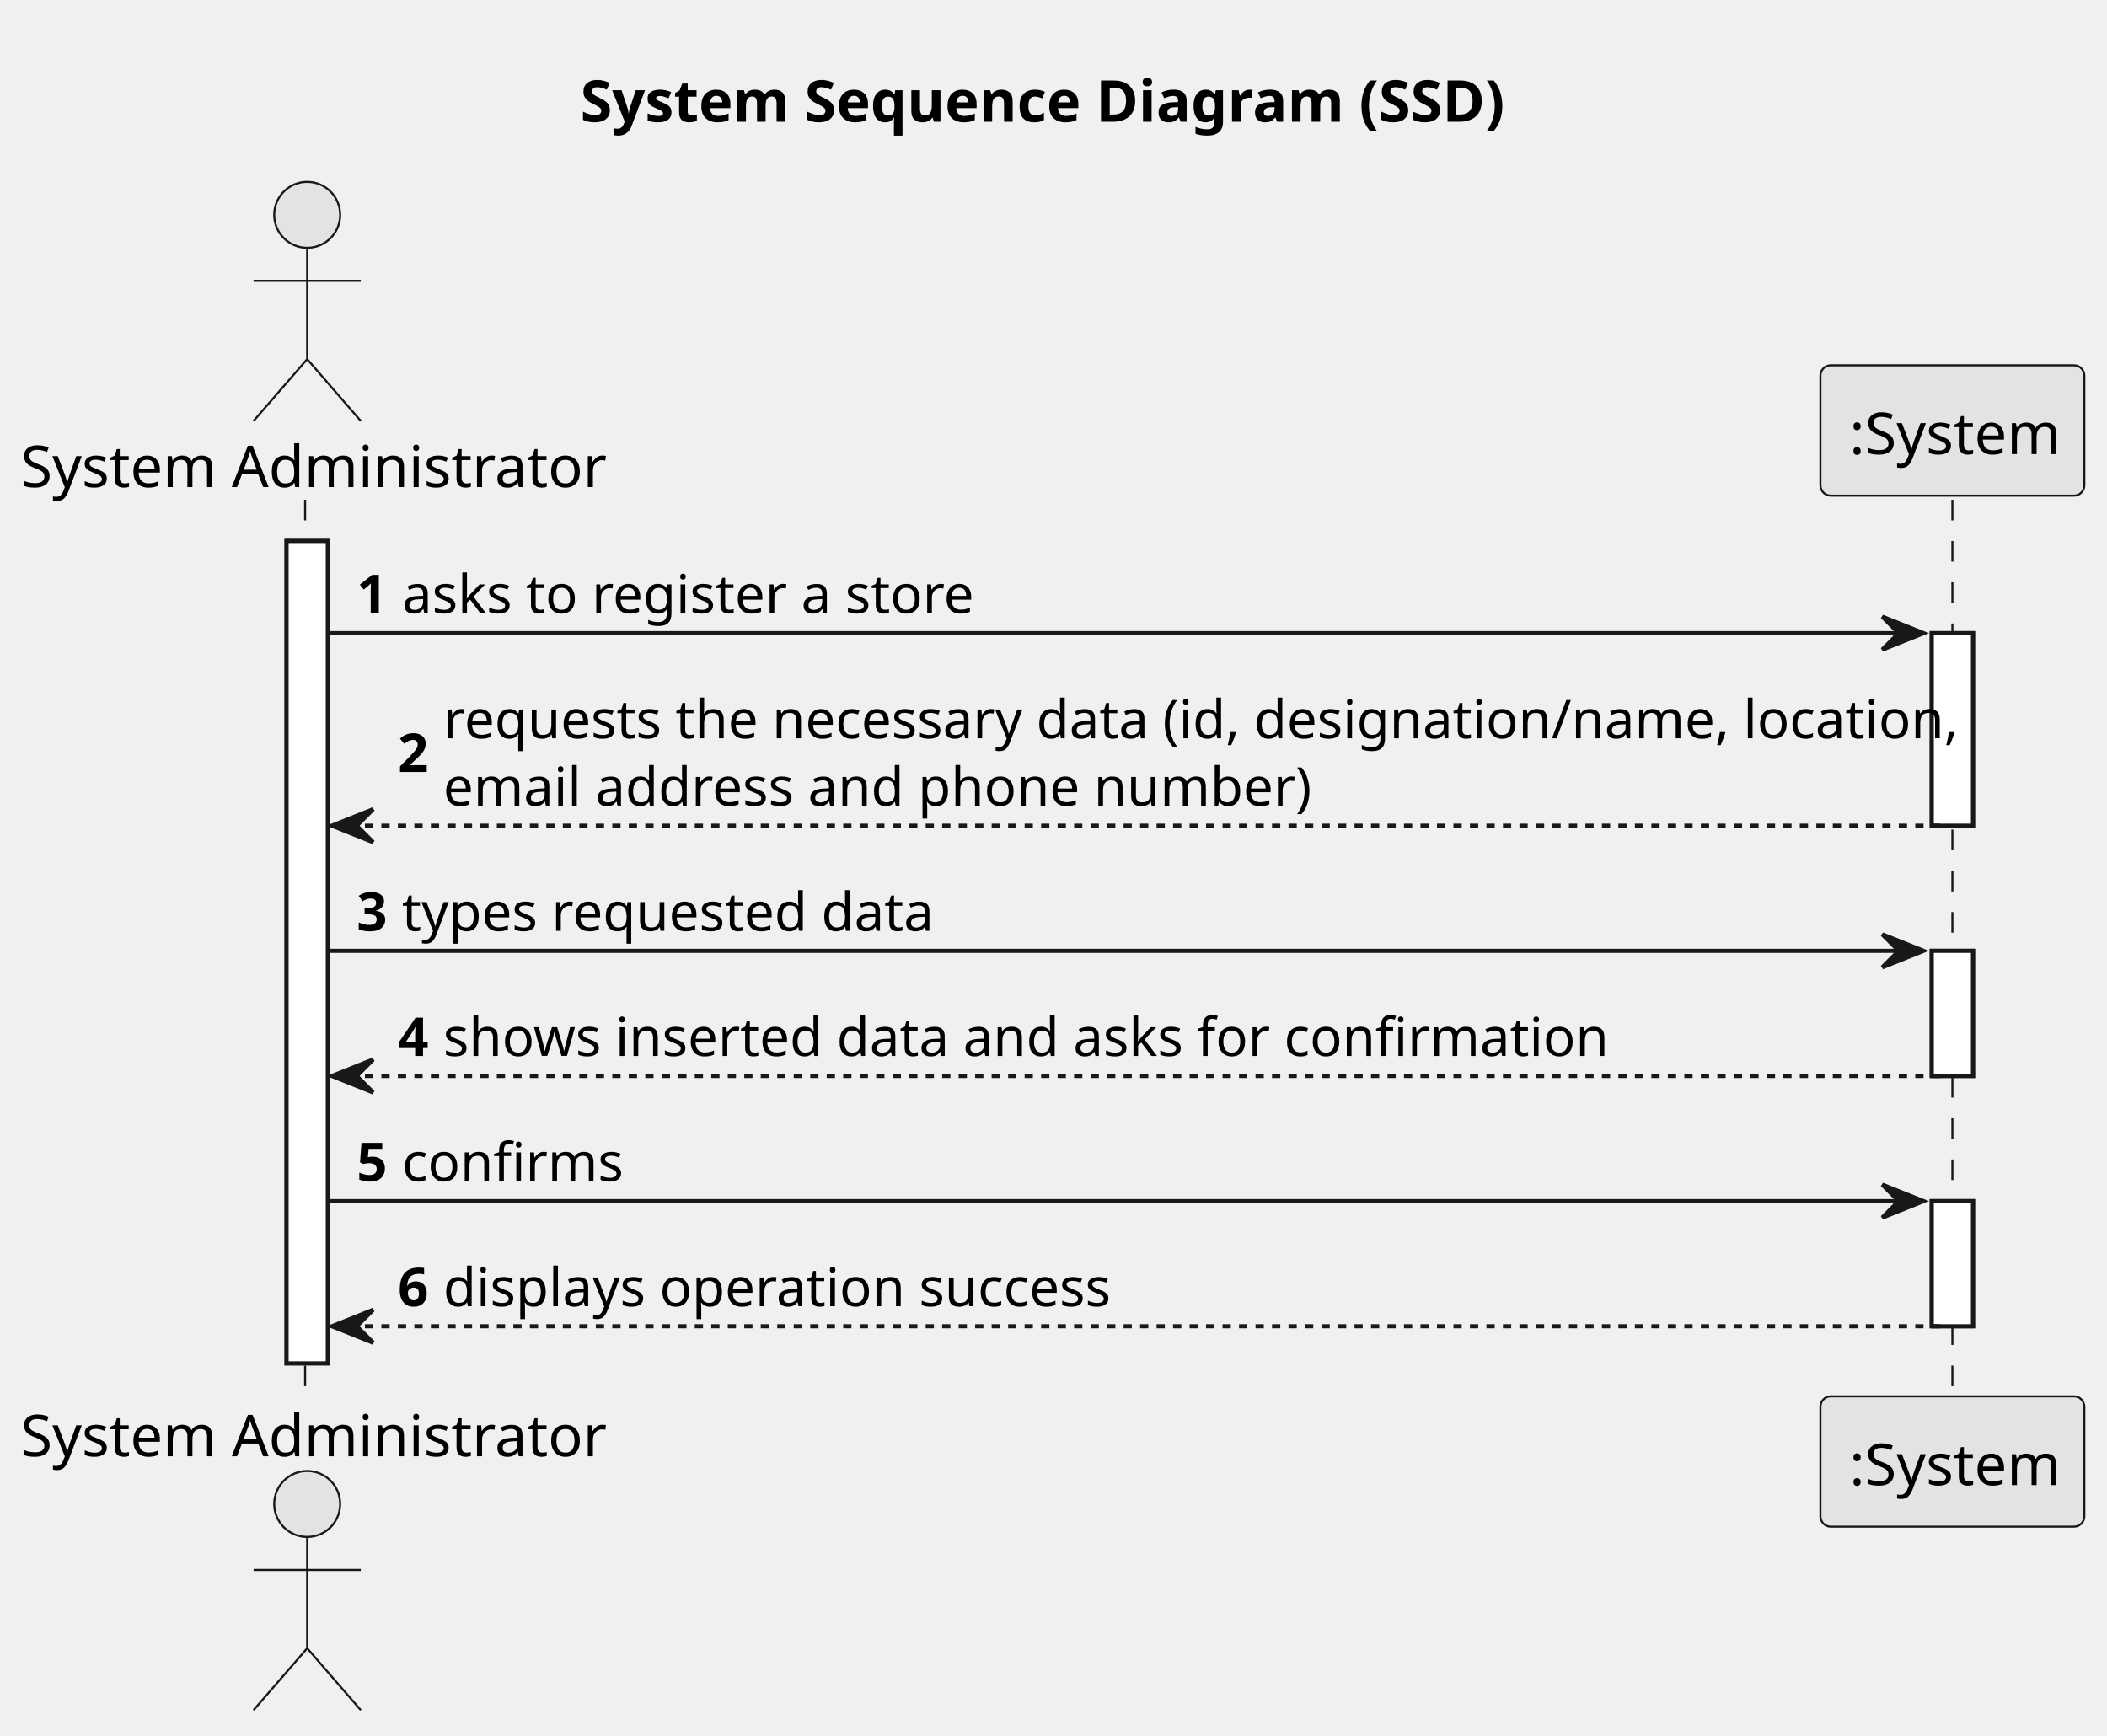
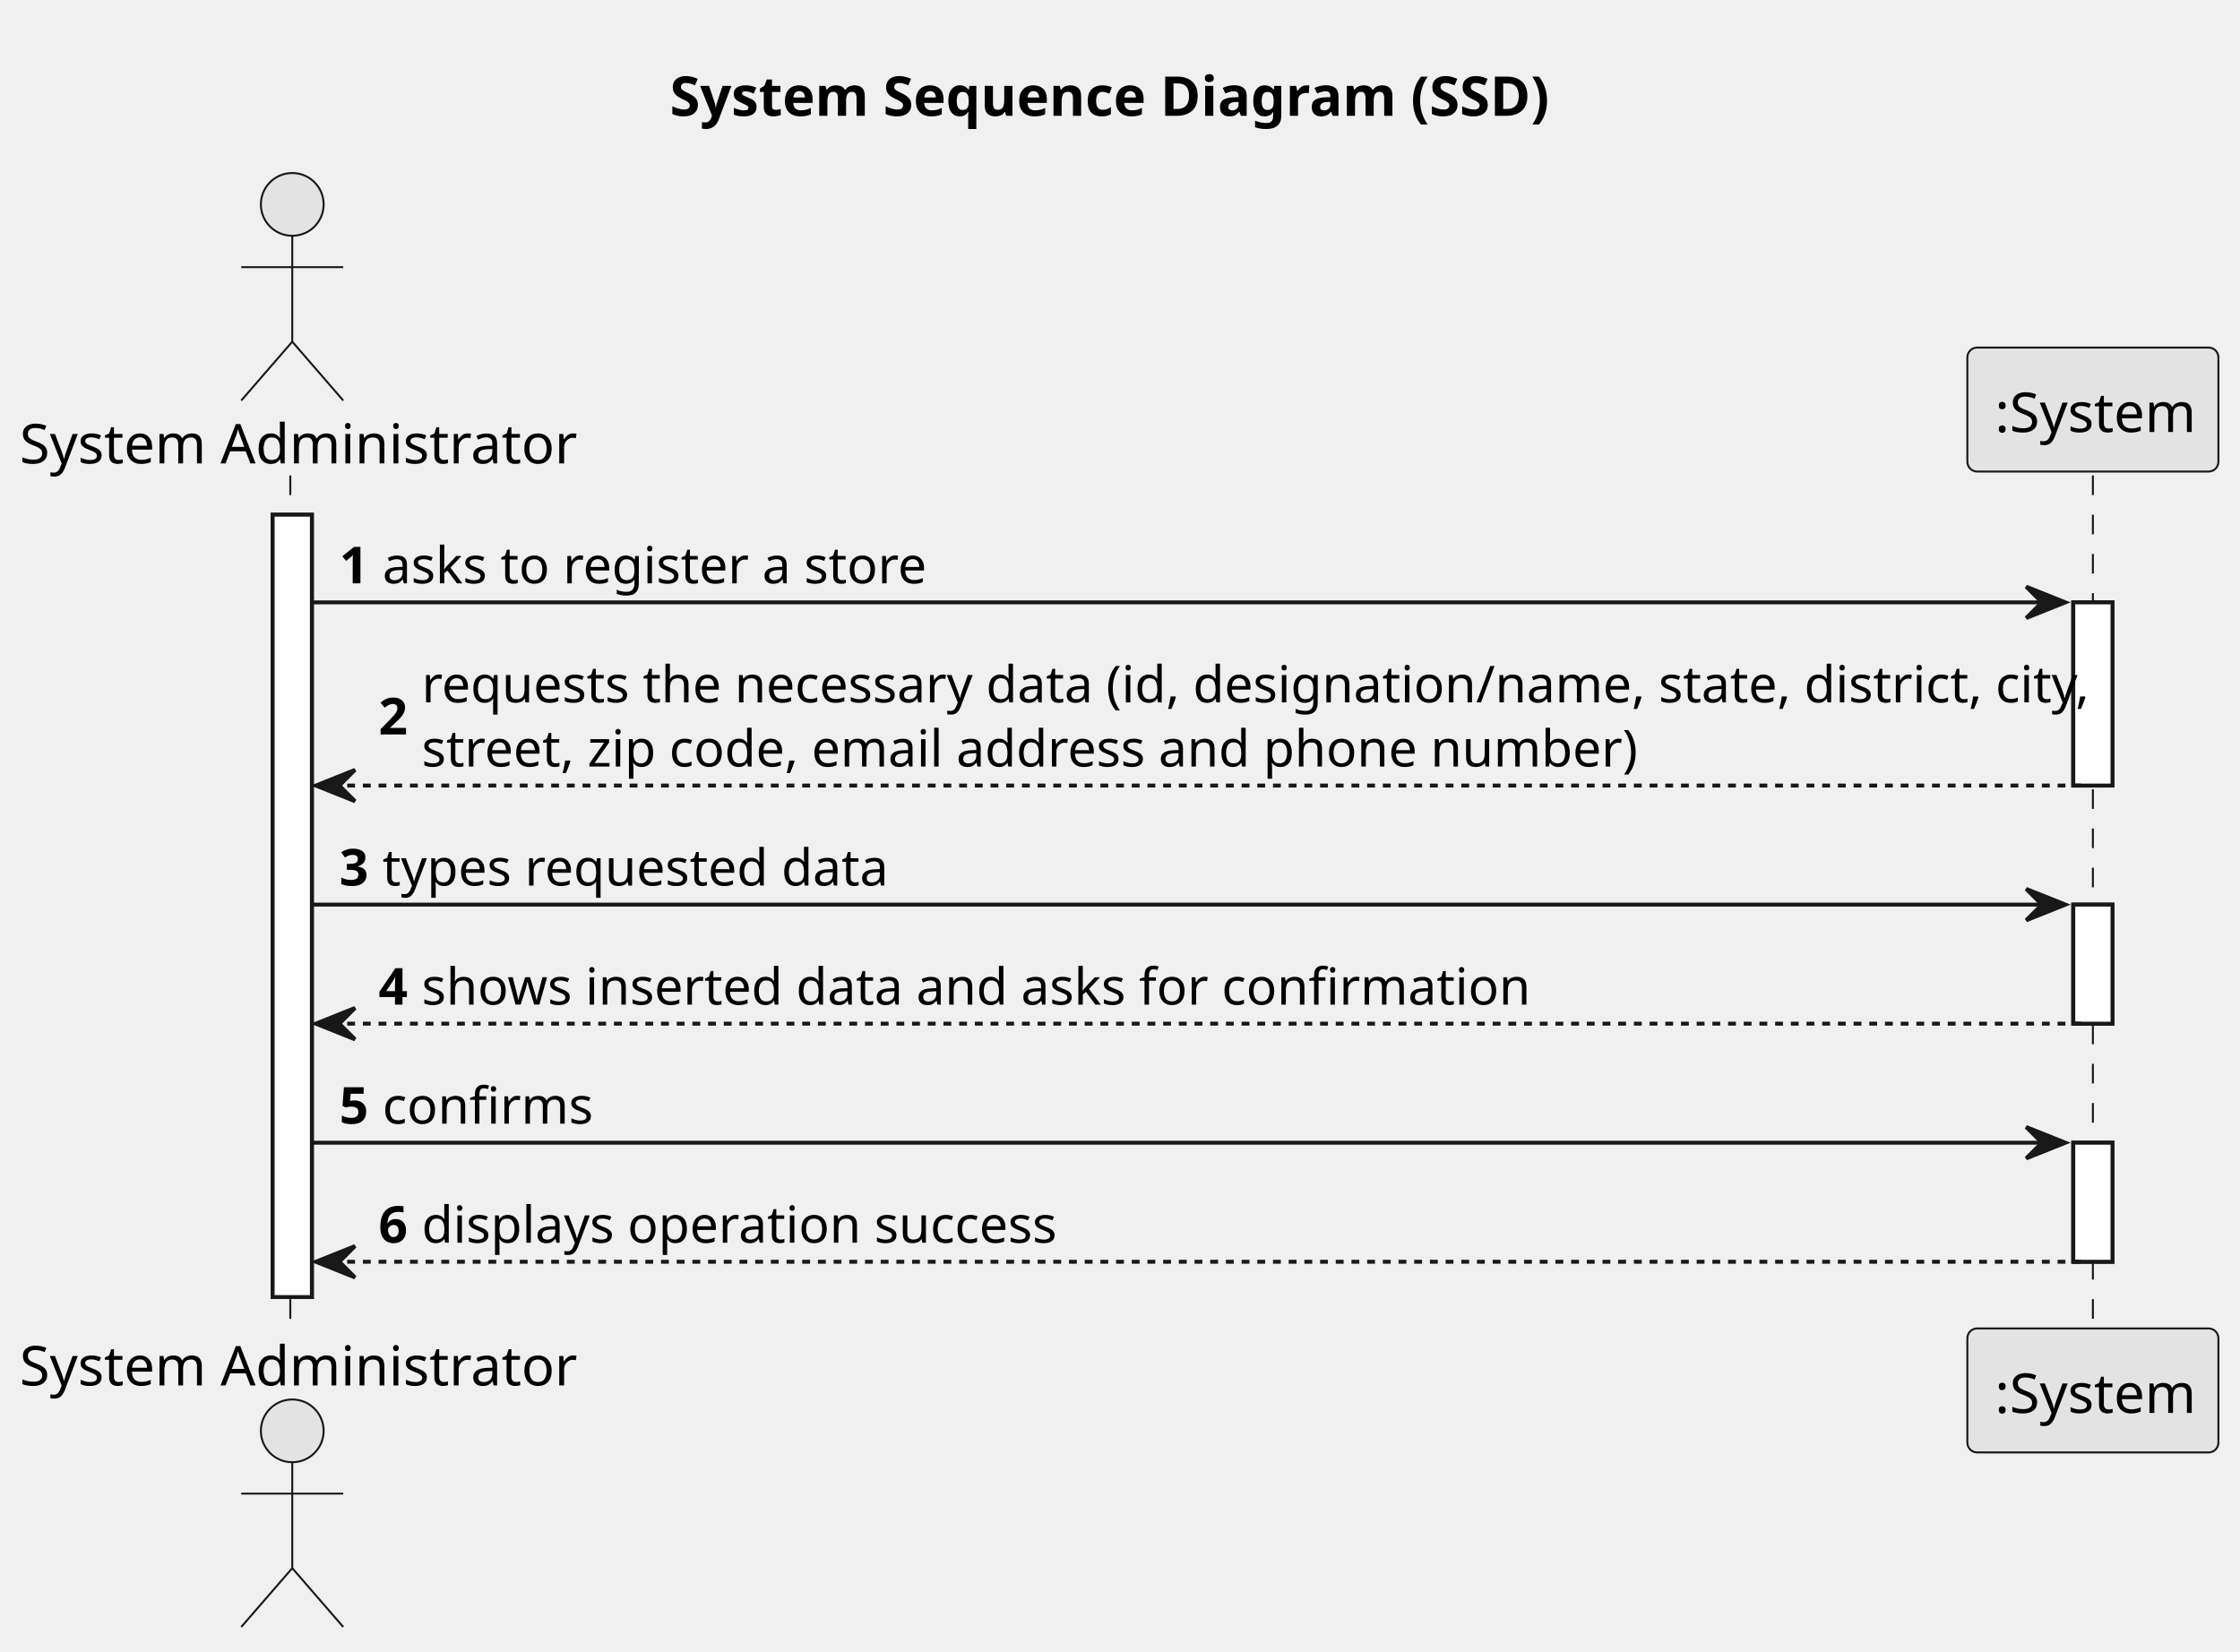
- <svg xmlns="http://www.w3.org/2000/svg" contentStyleType="text/css" height="421px" preserveAspectRatio="none" style="width:511px;height:421px;background:#FFFFFF;" version="1.1" viewBox="0 0 511 421" width="511px" zoomAndPan="magnify">
+ <svg xmlns="http://www.w3.org/2000/svg" contentStyleType="text/css" height="421px" preserveAspectRatio="none" style="width:571px;height:421px;background:#FFFFFF;" version="1.1" viewBox="0 0 571 421" width="571px" zoomAndPan="magnify">
  <defs />
  <g>
-     <rect fill="none" height="27.609" id="_title" style="stroke:none;stroke-width:1.0;" width="238" x="135.75" y="10" />
-     <text fill="#000000" font-family="sans-serif" font-size="14" font-weight="bold" lengthAdjust="spacing" textLength="228" x="140.75" y="29.533">System Sequence Diagram (SSD)</text>
+     <rect fill="none" height="27.609" id="_title" style="stroke:none;stroke-width:1.0;" width="238" x="165.75" y="10" />
+     <text fill="#000000" font-family="sans-serif" font-size="14" font-weight="bold" lengthAdjust="spacing" textLength="228" x="170.75" y="29.533">System Sequence Diagram (SSD)</text>
    <rect fill="#FFFFFF" height="199.461" style="stroke:#181818;stroke-width:1.0;" width="10" x="69.5" y="131.219" />
-     <rect fill="#FFFFFF" height="46.703" style="stroke:#181818;stroke-width:1.0;" width="10" x="468.5" y="153.57" />
-     <rect fill="#FFFFFF" height="30.352" style="stroke:#181818;stroke-width:1.0;" width="10" x="468.5" y="230.625" />
-     <rect fill="#FFFFFF" height="30.352" style="stroke:#181818;stroke-width:1.0;" width="10" x="468.5" y="291.328" />
+     <rect fill="#FFFFFF" height="46.703" style="stroke:#181818;stroke-width:1.0;" width="10" x="528.5" y="153.57" />
+     <rect fill="#FFFFFF" height="30.352" style="stroke:#181818;stroke-width:1.0;" width="10" x="528.5" y="230.625" />
+     <rect fill="#FFFFFF" height="30.352" style="stroke:#181818;stroke-width:1.0;" width="10" x="528.5" y="291.328" />
    <line style="stroke:#181818;stroke-width:0.5;stroke-dasharray:5.0,5.0;" x1="74" x2="74" y1="121.219" y2="339.68" />
-     <line style="stroke:#181818;stroke-width:0.5;stroke-dasharray:5.0,5.0;" x1="473.5" x2="473.5" y1="121.219" y2="339.68" />
+     <line style="stroke:#181818;stroke-width:0.5;stroke-dasharray:5.0,5.0;" x1="533.5" x2="533.5" y1="121.219" y2="339.68" />
    <text fill="#000000" font-family="sans-serif" font-size="14" lengthAdjust="spacing" textLength="133" x="5" y="118.143">System Administrator</text>
    <ellipse cx="74.5" cy="52.109" fill="#E3E3E3" rx="8" ry="8" style="stroke:#181818;stroke-width:0.5;" />
    <path d="M74.5,60.109 L74.5,87.109 M61.5,68.109 L87.5,68.109 M74.5,87.109 L61.5,102.109 M74.5,87.109 L87.5,102.109 " fill="none" style="stroke:#181818;stroke-width:0.5;" />
    <text fill="#000000" font-family="sans-serif" font-size="14" lengthAdjust="spacing" textLength="133" x="5" y="353.213">System Administrator</text>
    <ellipse cx="74.5" cy="364.789" fill="#E3E3E3" rx="8" ry="8" style="stroke:#181818;stroke-width:0.5;" />
    <path d="M74.5,372.789 L74.5,399.789 M61.5,380.789 L87.5,380.789 M74.5,399.789 L61.5,414.789 M74.5,399.789 L87.5,414.789 " fill="none" style="stroke:#181818;stroke-width:0.5;" />
-     <rect fill="#E3E3E3" height="31.609" rx="2.5" ry="2.5" style="stroke:#181818;stroke-width:0.5;" width="64" x="441.5" y="88.609" />
-     <text fill="#000000" font-family="sans-serif" font-size="14" lengthAdjust="spacing" textLength="50" x="448.5" y="110.143">:System</text>
-     <rect fill="#E3E3E3" height="31.609" rx="2.5" ry="2.5" style="stroke:#181818;stroke-width:0.5;" width="64" x="441.5" y="338.68" />
-     <text fill="#000000" font-family="sans-serif" font-size="14" lengthAdjust="spacing" textLength="50" x="448.5" y="360.213">:System</text>
+     <rect fill="#E3E3E3" height="31.609" rx="2.5" ry="2.5" style="stroke:#181818;stroke-width:0.5;" width="64" x="501.5" y="88.609" />
+     <text fill="#000000" font-family="sans-serif" font-size="14" lengthAdjust="spacing" textLength="50" x="508.5" y="110.143">:System</text>
+     <rect fill="#E3E3E3" height="31.609" rx="2.5" ry="2.5" style="stroke:#181818;stroke-width:0.5;" width="64" x="501.5" y="338.68" />
+     <text fill="#000000" font-family="sans-serif" font-size="14" lengthAdjust="spacing" textLength="50" x="508.5" y="360.213">:System</text>
    <rect fill="#FFFFFF" height="199.461" style="stroke:#181818;stroke-width:1.0;" width="10" x="69.5" y="131.219" />
-     <rect fill="#FFFFFF" height="46.703" style="stroke:#181818;stroke-width:1.0;" width="10" x="468.5" y="153.57" />
-     <rect fill="#FFFFFF" height="30.352" style="stroke:#181818;stroke-width:1.0;" width="10" x="468.5" y="230.625" />
-     <rect fill="#FFFFFF" height="30.352" style="stroke:#181818;stroke-width:1.0;" width="10" x="468.5" y="291.328" />
-     <polygon fill="#181818" points="456.5,149.57,466.5,153.57,456.5,157.57,460.5,153.57" style="stroke:#181818;stroke-width:1.0;" />
-     <line style="stroke:#181818;stroke-width:1.0;" x1="79.5" x2="462.5" y1="153.57" y2="153.57" />
+     <rect fill="#FFFFFF" height="46.703" style="stroke:#181818;stroke-width:1.0;" width="10" x="528.5" y="153.57" />
+     <rect fill="#FFFFFF" height="30.352" style="stroke:#181818;stroke-width:1.0;" width="10" x="528.5" y="230.625" />
+     <rect fill="#FFFFFF" height="30.352" style="stroke:#181818;stroke-width:1.0;" width="10" x="528.5" y="291.328" />
+     <polygon fill="#181818" points="516.5,149.57,526.5,153.57,516.5,157.57,520.5,153.57" style="stroke:#181818;stroke-width:1.0;" />
+     <line style="stroke:#181818;stroke-width:1.0;" x1="79.5" x2="522.5" y1="153.57" y2="153.57" />
    <text fill="#000000" font-family="sans-serif" font-size="13" font-weight="bold" lengthAdjust="spacing" textLength="7" x="86.5" y="148.714">1</text>
    <text fill="#000000" font-family="sans-serif" font-size="13" lengthAdjust="spacing" textLength="134" x="97.5" y="148.714">asks to register a store</text>
    <polygon fill="#181818" points="90.5,196.273,80.5,200.273,90.5,204.273,86.5,200.273" style="stroke:#181818;stroke-width:1.0;" />
-     <line style="stroke:#181818;stroke-width:1.0;stroke-dasharray:2.0,2.0;" x1="84.5" x2="472.5" y1="200.273" y2="200.273" />
+     <line style="stroke:#181818;stroke-width:1.0;stroke-dasharray:2.0,2.0;" x1="84.5" x2="532.5" y1="200.273" y2="200.273" />
    <text fill="#000000" font-family="sans-serif" font-size="13" font-weight="bold" lengthAdjust="spacing" textLength="7" x="96.5" y="187.241">2</text>
-     <text fill="#000000" font-family="sans-serif" font-size="13" lengthAdjust="spacing" textLength="350" x="107.5" y="179.065">requests the necessary data (id, designation/name, location,</text>
-     <text fill="#000000" font-family="sans-serif" font-size="13" lengthAdjust="spacing" textLength="196" x="107.5" y="195.417">email address and phone number)</text>
-     <polygon fill="#181818" points="456.5,226.625,466.5,230.625,456.5,234.625,460.5,230.625" style="stroke:#181818;stroke-width:1.0;" />
-     <line style="stroke:#181818;stroke-width:1.0;" x1="79.5" x2="462.5" y1="230.625" y2="230.625" />
+     <text fill="#000000" font-family="sans-serif" font-size="13" lengthAdjust="spacing" textLength="410" x="107.5" y="179.065">requests the necessary data (id, designation/name, state, district, city,</text>
+     <text fill="#000000" font-family="sans-serif" font-size="13" lengthAdjust="spacing" textLength="294" x="107.5" y="195.417">street, zip code, email address and phone number)</text>
+     <polygon fill="#181818" points="516.5,226.625,526.5,230.625,516.5,234.625,520.5,230.625" style="stroke:#181818;stroke-width:1.0;" />
+     <line style="stroke:#181818;stroke-width:1.0;" x1="79.5" x2="522.5" y1="230.625" y2="230.625" />
    <text fill="#000000" font-family="sans-serif" font-size="13" font-weight="bold" lengthAdjust="spacing" textLength="7" x="86.5" y="225.769">3</text>
    <text fill="#000000" font-family="sans-serif" font-size="13" lengthAdjust="spacing" textLength="122" x="97.5" y="225.769">types requested data</text>
    <polygon fill="#181818" points="90.5,256.977,80.5,260.977,90.5,264.977,86.5,260.977" style="stroke:#181818;stroke-width:1.0;" />
-     <line style="stroke:#181818;stroke-width:1.0;stroke-dasharray:2.0,2.0;" x1="84.5" x2="472.5" y1="260.977" y2="260.977" />
+     <line style="stroke:#181818;stroke-width:1.0;stroke-dasharray:2.0,2.0;" x1="84.5" x2="532.5" y1="260.977" y2="260.977" />
    <text fill="#000000" font-family="sans-serif" font-size="13" font-weight="bold" lengthAdjust="spacing" textLength="7" x="96.5" y="256.12">4</text>
    <text fill="#000000" font-family="sans-serif" font-size="13" lengthAdjust="spacing" textLength="265" x="107.5" y="256.12">shows inserted data and asks for confirmation</text>
-     <polygon fill="#181818" points="456.5,287.328,466.5,291.328,456.5,295.328,460.5,291.328" style="stroke:#181818;stroke-width:1.0;" />
-     <line style="stroke:#181818;stroke-width:1.0;" x1="79.5" x2="462.5" y1="291.328" y2="291.328" />
+     <polygon fill="#181818" points="516.5,287.328,526.5,291.328,516.5,295.328,520.5,291.328" style="stroke:#181818;stroke-width:1.0;" />
+     <line style="stroke:#181818;stroke-width:1.0;" x1="79.5" x2="522.5" y1="291.328" y2="291.328" />
    <text fill="#000000" font-family="sans-serif" font-size="13" font-weight="bold" lengthAdjust="spacing" textLength="7" x="86.5" y="286.472">5</text>
    <text fill="#000000" font-family="sans-serif" font-size="13" lengthAdjust="spacing" textLength="49" x="97.5" y="286.472">confirms</text>
    <polygon fill="#181818" points="90.5,317.68,80.5,321.68,90.5,325.68,86.5,321.68" style="stroke:#181818;stroke-width:1.0;" />
-     <line style="stroke:#181818;stroke-width:1.0;stroke-dasharray:2.0,2.0;" x1="84.5" x2="472.5" y1="321.68" y2="321.68" />
+     <line style="stroke:#181818;stroke-width:1.0;stroke-dasharray:2.0,2.0;" x1="84.5" x2="532.5" y1="321.68" y2="321.68" />
    <text fill="#000000" font-family="sans-serif" font-size="13" font-weight="bold" lengthAdjust="spacing" textLength="7" x="96.5" y="316.823">6</text>
    <text fill="#000000" font-family="sans-serif" font-size="13" lengthAdjust="spacing" textLength="158" x="107.5" y="316.823">displays operation success</text>
  </g>
</svg>
